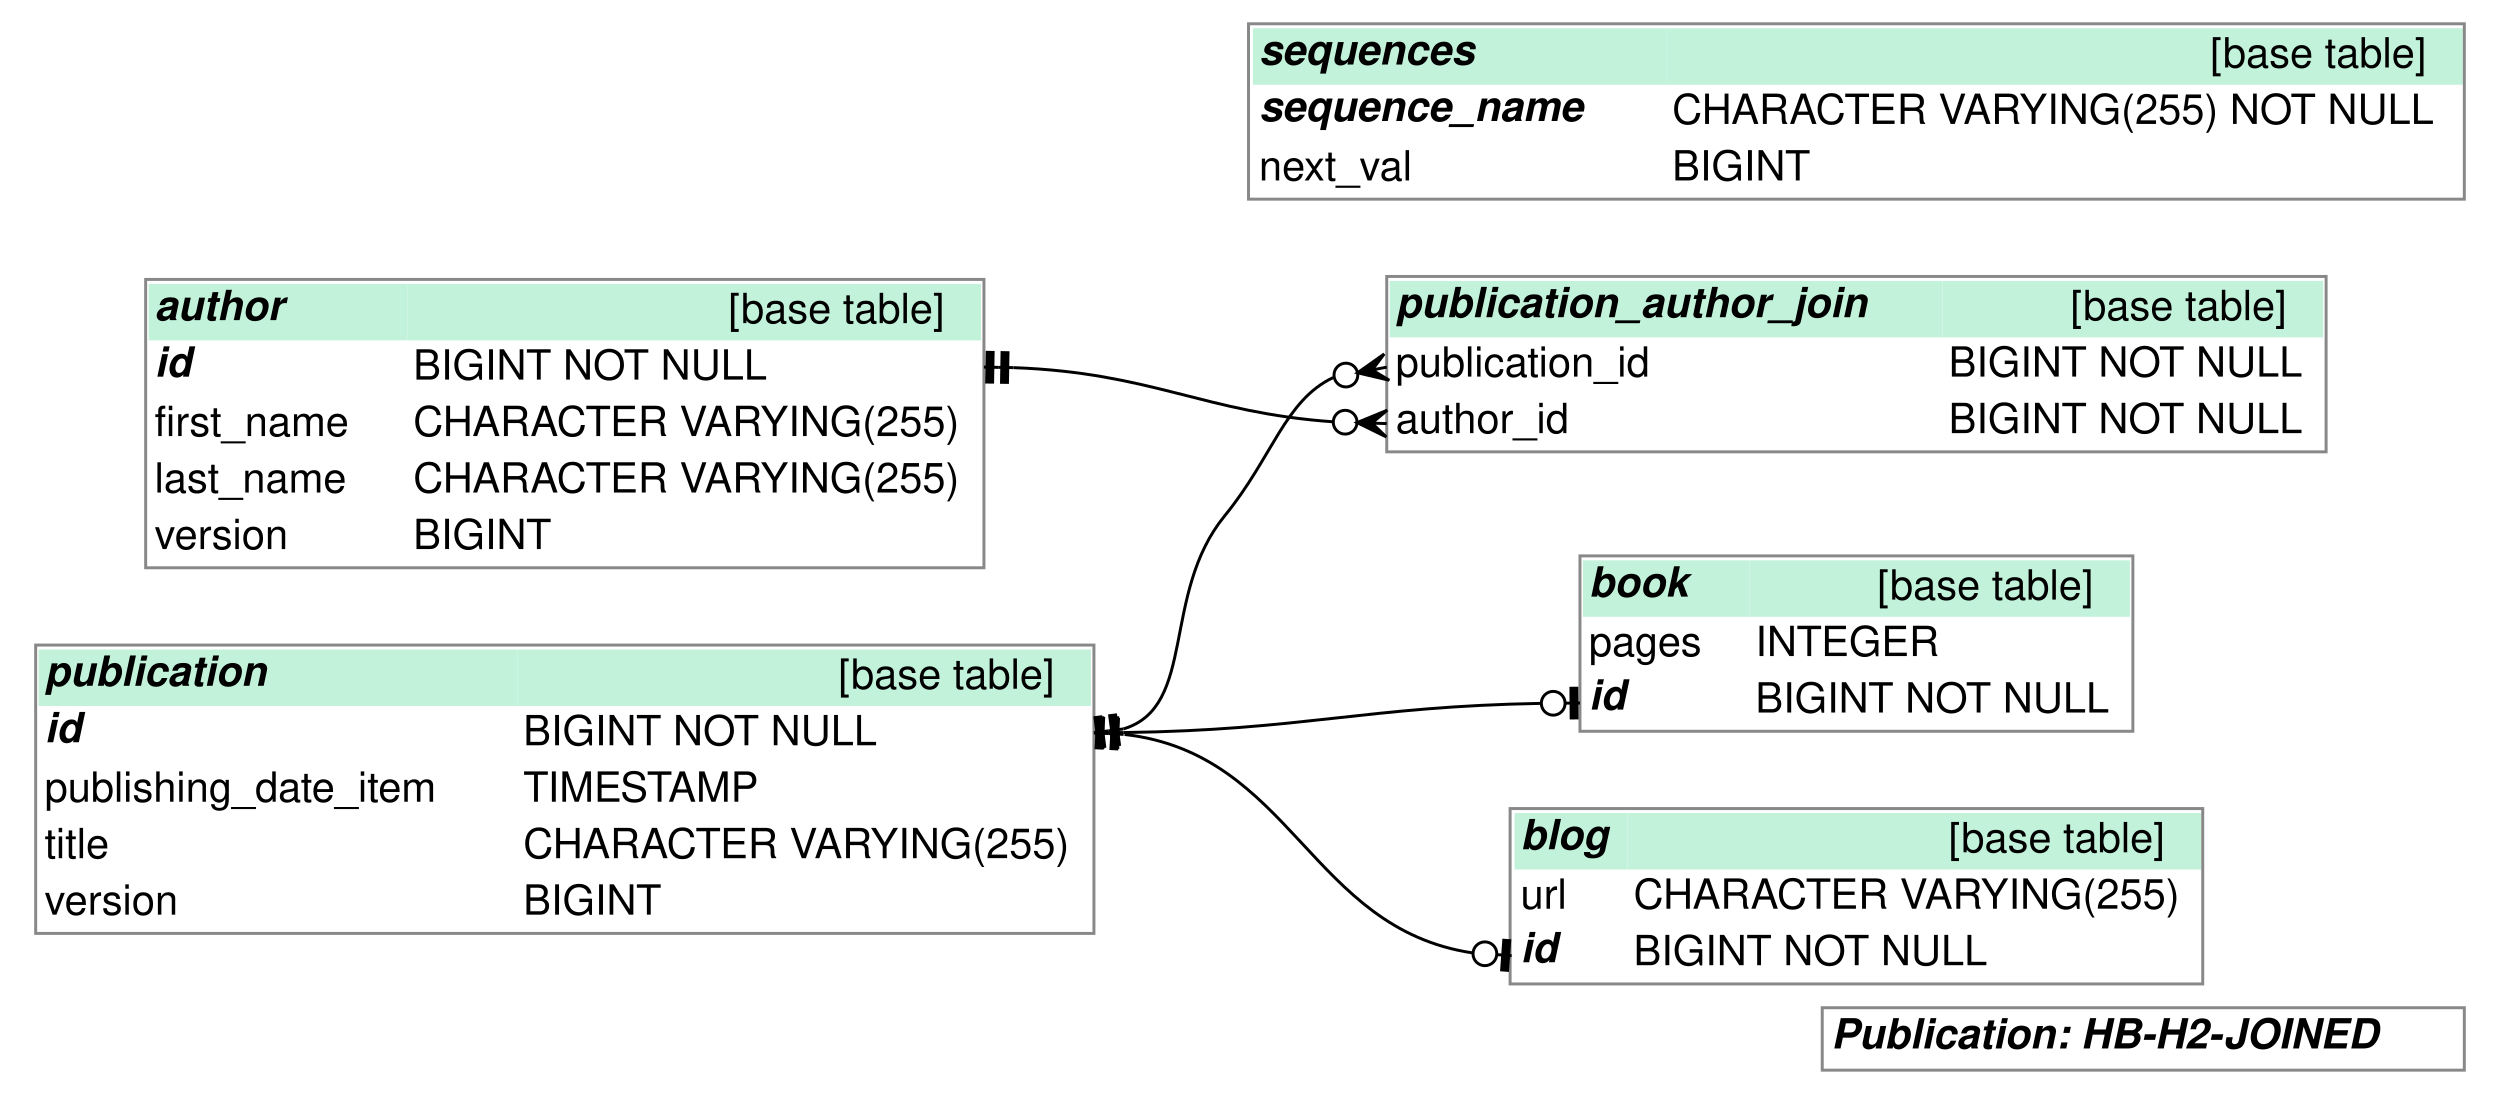
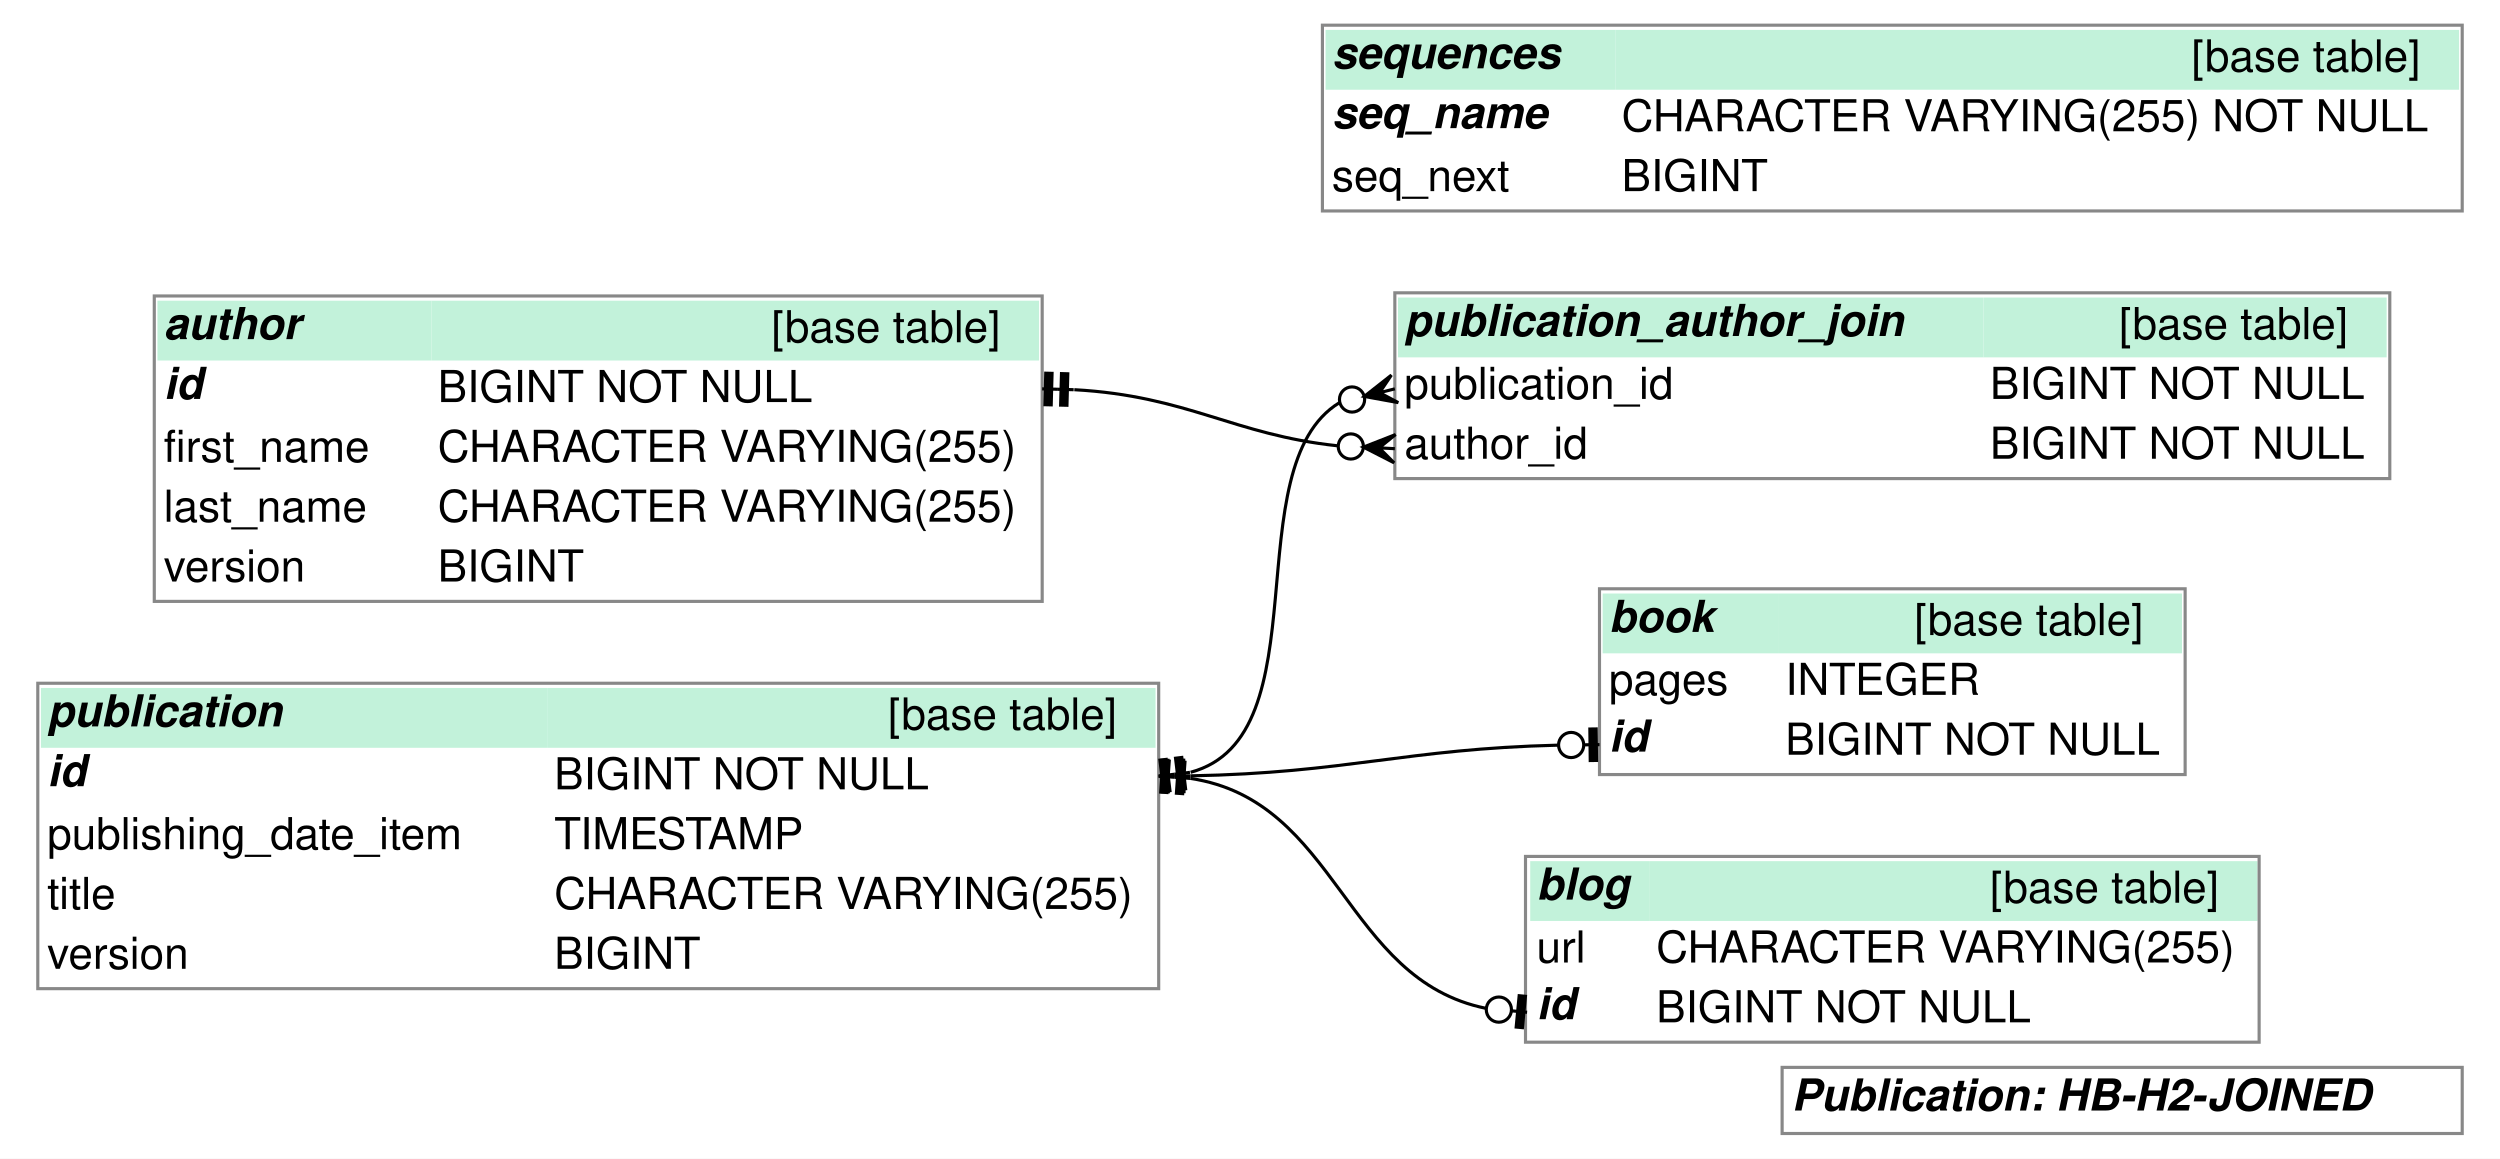
- <svg xmlns="http://www.w3.org/2000/svg" width="841pt" height="368pt" viewBox="0.00 0.00 841.00 368.00">
+ <svg xmlns="http://www.w3.org/2000/svg" width="794pt" height="368pt" viewBox="0.00 0.00 794.00 368.00">
  <g id="graph0" class="graph" transform="scale(1 1) rotate(0) translate(4 364)">
-     <polygon fill="white" stroke="transparent" points="-4,4 -4,-364 837,-364 837,4 -4,4" />
-     <text text-anchor="start" x="612" y="-11.3" font-family="Helvetica,sans-Serif" font-weight="bold" font-style="italic" font-size="14.00">Publication: HB-H2-JOINED</text>
-     <polygon fill="none" stroke="#888888" points="609,-4 609,-25 825,-25 825,-4 609,-4" />
+     <polygon fill="white" stroke="transparent" points="-4,4 -4,-364 790,-364 790,4 -4,4" />
+     <text text-anchor="start" x="565" y="-11.3" font-family="Helvetica,sans-Serif" font-weight="bold" font-style="italic" font-size="14.00">Publication: HB-H2-JOINED</text>
+     <polygon fill="none" stroke="#888888" points="562,-4 562,-25 778,-25 778,-4 562,-4" />
    <g id="node1" class="node">
      <polygon fill="#c2f2da" stroke="transparent" points="46,-249.5 46,-268.5 133,-268.5 133,-249.5 46,-249.5" />
      <text text-anchor="start" x="48" y="-256.3" font-family="Helvetica,sans-Serif" font-weight="bold" font-style="italic" font-size="14.00">author</text>
      <polygon fill="#c2f2da" stroke="transparent" points="133,-249.5 133,-268.5 326,-268.5 326,-249.5 133,-249.5" />
      <text text-anchor="start" x="241" y="-255.3" font-family="Helvetica,sans-Serif" font-size="14.00">[base table]</text>
      <text text-anchor="start" x="48" y="-237.3" font-family="Helvetica,sans-Serif" font-weight="bold" font-style="italic" font-size="14.00">id</text>
      <text text-anchor="start" x="126" y="-236.3" font-family="Helvetica,sans-Serif" font-size="14.00"> </text>
      <text text-anchor="start" x="135" y="-236.3" font-family="Helvetica,sans-Serif" font-size="14.00">BIGINT NOT NULL</text>
      <text text-anchor="start" x="48" y="-217.3" font-family="Helvetica,sans-Serif" font-size="14.00">first_name</text>
      <text text-anchor="start" x="126" y="-217.3" font-family="Helvetica,sans-Serif" font-size="14.00"> </text>
      <text text-anchor="start" x="135" y="-217.3" font-family="Helvetica,sans-Serif" font-size="14.00">CHARACTER VARYING(255)</text>
      <text text-anchor="start" x="48" y="-198.3" font-family="Helvetica,sans-Serif" font-size="14.00">last_name</text>
      <text text-anchor="start" x="126" y="-198.3" font-family="Helvetica,sans-Serif" font-size="14.00"> </text>
      <text text-anchor="start" x="135" y="-198.3" font-family="Helvetica,sans-Serif" font-size="14.00">CHARACTER VARYING(255)</text>
      <text text-anchor="start" x="48" y="-179.3" font-family="Helvetica,sans-Serif" font-size="14.00">version</text>
      <text text-anchor="start" x="126" y="-179.3" font-family="Helvetica,sans-Serif" font-size="14.00"> </text>
      <text text-anchor="start" x="135" y="-179.3" font-family="Helvetica,sans-Serif" font-size="14.00">BIGINT</text>
      <polygon fill="none" stroke="#888888" points="45,-173 45,-270 327,-270 327,-173 45,-173" />
    </g>
    <g id="node2" class="node">
-       <polygon fill="#c2f2da" stroke="transparent" points="463.5,-250.5 463.5,-269.5 649.5,-269.5 649.5,-250.5 463.5,-250.5" />
-       <text text-anchor="start" x="465.5" y="-257.3" font-family="Helvetica,sans-Serif" font-weight="bold" font-style="italic" font-size="14.00">publication_author_join</text>
-       <polygon fill="#c2f2da" stroke="transparent" points="649.5,-250.5 649.5,-269.5 777.5,-269.5 777.5,-250.5 649.5,-250.5" />
-       <text text-anchor="start" x="692.5" y="-256.3" font-family="Helvetica,sans-Serif" font-size="14.00">[base table]</text>
-       <text text-anchor="start" x="465.5" y="-237.3" font-family="Helvetica,sans-Serif" font-size="14.00">publication_id</text>
-       <text text-anchor="start" x="604.5" y="-237.3" font-family="Helvetica,sans-Serif" font-size="14.00"> </text>
-       <text text-anchor="start" x="651.5" y="-237.3" font-family="Helvetica,sans-Serif" font-size="14.00">BIGINT NOT NULL</text>
-       <text text-anchor="start" x="465.5" y="-218.3" font-family="Helvetica,sans-Serif" font-size="14.00">author_id</text>
-       <text text-anchor="start" x="604.5" y="-218.3" font-family="Helvetica,sans-Serif" font-size="14.00"> </text>
-       <text text-anchor="start" x="651.5" y="-218.3" font-family="Helvetica,sans-Serif" font-size="14.00">BIGINT NOT NULL</text>
-       <polygon fill="none" stroke="#888888" points="462.5,-212 462.5,-271 778.5,-271 778.5,-212 462.5,-212" />
+       <polygon fill="#c2f2da" stroke="transparent" points="440,-250.5 440,-269.5 626,-269.5 626,-250.5 440,-250.5" />
+       <text text-anchor="start" x="442" y="-257.3" font-family="Helvetica,sans-Serif" font-weight="bold" font-style="italic" font-size="14.00">publication_author_join</text>
+       <polygon fill="#c2f2da" stroke="transparent" points="626,-250.5 626,-269.5 754,-269.5 754,-250.5 626,-250.5" />
+       <text text-anchor="start" x="669" y="-256.3" font-family="Helvetica,sans-Serif" font-size="14.00">[base table]</text>
+       <text text-anchor="start" x="442" y="-237.3" font-family="Helvetica,sans-Serif" font-size="14.00">publication_id</text>
+       <text text-anchor="start" x="581" y="-237.3" font-family="Helvetica,sans-Serif" font-size="14.00"> </text>
+       <text text-anchor="start" x="628" y="-237.3" font-family="Helvetica,sans-Serif" font-size="14.00">BIGINT NOT NULL</text>
+       <text text-anchor="start" x="442" y="-218.3" font-family="Helvetica,sans-Serif" font-size="14.00">author_id</text>
+       <text text-anchor="start" x="581" y="-218.3" font-family="Helvetica,sans-Serif" font-size="14.00"> </text>
+       <text text-anchor="start" x="628" y="-218.3" font-family="Helvetica,sans-Serif" font-size="14.00">BIGINT NOT NULL</text>
+       <polygon fill="none" stroke="#888888" points="439,-212 439,-271 755,-271 755,-212 439,-212" />
    </g>
    <g id="edge1" class="edge">
-       <path fill="none" stroke="black" d="M444.41,-222.11C401.15,-225.15 383.58,-238.6 337.05,-240.32" />
-       <polygon fill="black" stroke="black" points="452.51,-221.84 462.65,-226 457.5,-221.67 462.5,-221.5 462.5,-221.5 462.5,-221.5 457.5,-221.67 462.35,-217 452.51,-221.84 452.51,-221.84" />
-       <ellipse fill="none" stroke="black" cx="448.51" cy="-221.97" rx="4" ry="4" />
-       <polygon fill="black" stroke="black" points="328.09,-245.48 327.91,-235.48 329.91,-235.45 330.09,-245.44 328.09,-245.48" />
-       <polyline fill="none" stroke="black" points="327,-240.5 332,-240.41 " />
-       <polygon fill="black" stroke="black" points="333.09,-245.39 332.91,-235.39 334.91,-235.36 335.09,-245.35 333.09,-245.39" />
-       <polyline fill="none" stroke="black" points="332,-240.41 337,-240.32 " />
+       <path fill="none" stroke="black" d="M420.79,-222.42C387.83,-225.9 373.24,-238.23 337.2,-240.23" />
+       <polygon fill="black" stroke="black" points="429.01,-222 439.23,-225.99 434.01,-221.75 439,-221.5 439,-221.5 439,-221.5 434.01,-221.75 438.77,-217.01 429.01,-222 429.01,-222" />
+       <ellipse fill="none" stroke="black" cx="425.02" cy="-222.2" rx="4" ry="4" />
+       <polygon fill="black" stroke="black" points="328.13,-245.47 327.87,-235.47 329.86,-235.42 330.13,-245.42 328.13,-245.47" />
+       <polyline fill="none" stroke="black" points="327,-240.5 332,-240.37 " />
+       <polygon fill="black" stroke="black" points="333.13,-245.34 332.86,-235.34 334.86,-235.29 335.13,-245.28 333.13,-245.34" />
+       <polyline fill="none" stroke="black" points="332,-240.37 337,-240.23 " />
    </g>
    <g id="node5" class="node">
      <polygon fill="#c2f2da" stroke="transparent" points="9,-126.5 9,-145.5 170,-145.5 170,-126.5 9,-126.5" />
      <text text-anchor="start" x="11" y="-133.3" font-family="Helvetica,sans-Serif" font-weight="bold" font-style="italic" font-size="14.00">publication</text>
      <polygon fill="#c2f2da" stroke="transparent" points="170,-126.5 170,-145.5 363,-145.5 363,-126.5 170,-126.5" />
      <text text-anchor="start" x="278" y="-132.3" font-family="Helvetica,sans-Serif" font-size="14.00">[base table]</text>
      <text text-anchor="start" x="11" y="-114.3" font-family="Helvetica,sans-Serif" font-weight="bold" font-style="italic" font-size="14.00">id</text>
      <text text-anchor="start" x="163" y="-113.3" font-family="Helvetica,sans-Serif" font-size="14.00"> </text>
      <text text-anchor="start" x="172" y="-113.3" font-family="Helvetica,sans-Serif" font-size="14.00">BIGINT NOT NULL</text>
      <text text-anchor="start" x="11" y="-94.3" font-family="Helvetica,sans-Serif" font-size="14.00">publishing_date_item</text>
      <text text-anchor="start" x="163" y="-94.3" font-family="Helvetica,sans-Serif" font-size="14.00"> </text>
      <text text-anchor="start" x="172" y="-94.3" font-family="Helvetica,sans-Serif" font-size="14.00">TIMESTAMP</text>
      <text text-anchor="start" x="11" y="-75.3" font-family="Helvetica,sans-Serif" font-size="14.00">title</text>
      <text text-anchor="start" x="163" y="-75.3" font-family="Helvetica,sans-Serif" font-size="14.00"> </text>
      <text text-anchor="start" x="172" y="-75.3" font-family="Helvetica,sans-Serif" font-size="14.00">CHARACTER VARYING(255)</text>
      <text text-anchor="start" x="11" y="-56.3" font-family="Helvetica,sans-Serif" font-size="14.00">version</text>
      <text text-anchor="start" x="163" y="-56.3" font-family="Helvetica,sans-Serif" font-size="14.00"> </text>
      <text text-anchor="start" x="172" y="-56.3" font-family="Helvetica,sans-Serif" font-size="14.00">BIGINT</text>
      <polygon fill="none" stroke="#888888" points="8,-50 8,-147 364,-147 364,-50 8,-50" />
    </g>
    <g id="edge4" class="edge">
-       <path fill="none" stroke="black" d="M444.49,-236.99C428.23,-229.33 424.09,-210.18 408,-190.5 386.46,-164.15 398.69,-126.22 373.92,-118.79" />
-       <polygon fill="black" stroke="black" points="452.68,-238.59 461.64,-244.92 457.59,-239.54 462.5,-240.5 462.5,-240.5 462.5,-240.5 457.59,-239.54 463.36,-236.08 452.68,-238.59 452.68,-238.59" />
-       <ellipse fill="none" stroke="black" cx="448.76" cy="-237.83" rx="4" ry="4" />
-       <polygon fill="black" stroke="black" points="364.35,-122.59 365.64,-112.67 367.62,-112.93 366.33,-122.85 364.35,-122.59" />
-       <polyline fill="none" stroke="black" points="364,-117.5 368.96,-118.15 " />
-       <polygon fill="black" stroke="black" points="369.3,-123.23 370.6,-113.32 372.58,-113.57 371.29,-123.49 369.3,-123.23" />
-       <polyline fill="none" stroke="black" points="368.96,-118.15 373.92,-118.79 " />
+       <path fill="none" stroke="black" d="M421.41,-236.12C387.88,-215.67 416.4,-130.01 374.14,-118.73" />
+       <polygon fill="black" stroke="black" points="429.3,-238.09 437.91,-244.87 434.15,-239.29 439,-240.5 439,-240.5 439,-240.5 434.15,-239.29 440.09,-236.13 429.3,-238.09 429.3,-238.09" />
+       <ellipse fill="none" stroke="black" cx="425.41" cy="-237.12" rx="4" ry="4" />
+       <polygon fill="black" stroke="black" points="364.39,-122.58 365.59,-112.66 367.58,-112.9 366.38,-122.82 364.39,-122.58" />
+       <polyline fill="none" stroke="black" points="364,-117.5 368.96,-118.1 " />
+       <polygon fill="black" stroke="black" points="369.35,-123.19 370.56,-113.26 372.54,-113.5 371.34,-123.43 369.35,-123.19" />
+       <polyline fill="none" stroke="black" points="368.96,-118.1 373.93,-118.7 " />
    </g>
    <g id="node3" class="node">
-       <polygon fill="#c2f2da" stroke="transparent" points="505.5,-71.5 505.5,-90.5 543.5,-90.5 543.5,-71.5 505.5,-71.5" />
-       <text text-anchor="start" x="507.5" y="-78.3" font-family="Helvetica,sans-Serif" font-weight="bold" font-style="italic" font-size="14.00">blog</text>
-       <polygon fill="#c2f2da" stroke="transparent" points="543.5,-71.5 543.5,-90.5 736.5,-90.5 736.5,-71.5 543.5,-71.5" />
-       <text text-anchor="start" x="651.5" y="-77.3" font-family="Helvetica,sans-Serif" font-size="14.00">[base table]</text>
-       <text text-anchor="start" x="507.5" y="-58.3" font-family="Helvetica,sans-Serif" font-size="14.00">url</text>
-       <text text-anchor="start" x="533.5" y="-58.3" font-family="Helvetica,sans-Serif" font-size="14.00"> </text>
-       <text text-anchor="start" x="545.5" y="-58.3" font-family="Helvetica,sans-Serif" font-size="14.00">CHARACTER VARYING(255)</text>
-       <text text-anchor="start" x="507.5" y="-40.3" font-family="Helvetica,sans-Serif" font-weight="bold" font-style="italic" font-size="14.00">id</text>
-       <text text-anchor="start" x="533.5" y="-39.3" font-family="Helvetica,sans-Serif" font-size="14.00"> </text>
-       <text text-anchor="start" x="545.5" y="-39.3" font-family="Helvetica,sans-Serif" font-size="14.00">BIGINT NOT NULL</text>
-       <polygon fill="none" stroke="#888888" points="504,-33 504,-92 737,-92 737,-33 504,-33" />
+       <polygon fill="#c2f2da" stroke="transparent" points="482,-71.5 482,-90.5 520,-90.5 520,-71.5 482,-71.5" />
+       <text text-anchor="start" x="484" y="-78.3" font-family="Helvetica,sans-Serif" font-weight="bold" font-style="italic" font-size="14.00">blog</text>
+       <polygon fill="#c2f2da" stroke="transparent" points="520,-71.5 520,-90.5 713,-90.5 713,-71.5 520,-71.5" />
+       <text text-anchor="start" x="628" y="-77.3" font-family="Helvetica,sans-Serif" font-size="14.00">[base table]</text>
+       <text text-anchor="start" x="484" y="-58.3" font-family="Helvetica,sans-Serif" font-size="14.00">url</text>
+       <text text-anchor="start" x="510" y="-58.3" font-family="Helvetica,sans-Serif" font-size="14.00"> </text>
+       <text text-anchor="start" x="522" y="-58.3" font-family="Helvetica,sans-Serif" font-size="14.00">CHARACTER VARYING(255)</text>
+       <text text-anchor="start" x="484" y="-40.3" font-family="Helvetica,sans-Serif" font-weight="bold" font-style="italic" font-size="14.00">id</text>
+       <text text-anchor="start" x="510" y="-39.3" font-family="Helvetica,sans-Serif" font-size="14.00"> </text>
+       <text text-anchor="start" x="522" y="-39.3" font-family="Helvetica,sans-Serif" font-size="14.00">BIGINT NOT NULL</text>
+       <polygon fill="none" stroke="#888888" points="480.5,-33 480.5,-92 713.5,-92 713.5,-33 480.5,-33" />
    </g>
    <g id="edge2" class="edge">
-       <path fill="none" stroke="black" d="M491.31,-43.45C436.7,-51.66 430.62,-110.52 374.3,-116.93" />
-       <polygon fill="black" stroke="black" points="503.14,-37.58 503.86,-47.56 501.87,-47.7 501.15,-37.73 503.14,-37.58" />
-       <polyline fill="none" stroke="black" points="504.5,-42.5 499.51,-42.86 " />
-       <ellipse fill="none" stroke="black" cx="495.52" cy="-43.15" rx="4" ry="4" />
-       <polygon fill="black" stroke="black" points="365.27,-122.44 364.72,-112.45 366.72,-112.34 367.27,-122.33 365.27,-122.44" />
-       <polyline fill="none" stroke="black" points="364,-117.5 368.99,-117.23 " />
-       <polygon fill="black" stroke="black" points="370.27,-122.16 369.72,-112.18 371.71,-112.07 372.26,-122.05 370.27,-122.16" />
-       <polyline fill="none" stroke="black" points="368.99,-117.23 373.98,-116.95 " />
+       <path fill="none" stroke="black" d="M468.01,-43.74C422.84,-52.88 421.1,-109.71 374.04,-116.78" />
+       <polygon fill="black" stroke="black" points="479.53,-37.62 480.48,-47.57 478.49,-47.76 477.54,-37.81 479.53,-37.62" />
+       <polyline fill="none" stroke="black" points="481,-42.5 476.02,-42.97 " />
+       <ellipse fill="none" stroke="black" cx="472.04" cy="-43.35" rx="4" ry="4" />
+       <polygon fill="black" stroke="black" points="365.36,-122.42 364.64,-112.44 366.63,-112.3 367.35,-122.27 365.36,-122.42" />
+       <polyline fill="none" stroke="black" points="364,-117.5 368.99,-117.14 " />
+       <polygon fill="black" stroke="black" points="370.34,-122.06 369.63,-112.08 371.62,-111.94 372.34,-121.91 370.34,-122.06" />
+       <polyline fill="none" stroke="black" points="368.99,-117.14 373.97,-116.78 " />
    </g>
    <g id="node4" class="node">
-       <polygon fill="#c2f2da" stroke="transparent" points="528.5,-156.5 528.5,-175.5 584.5,-175.5 584.5,-156.5 528.5,-156.5" />
-       <text text-anchor="start" x="530.5" y="-163.3" font-family="Helvetica,sans-Serif" font-weight="bold" font-style="italic" font-size="14.00">book</text>
-       <polygon fill="#c2f2da" stroke="transparent" points="584.5,-156.5 584.5,-175.5 712.5,-175.5 712.5,-156.5 584.5,-156.5" />
-       <text text-anchor="start" x="627.5" y="-162.3" font-family="Helvetica,sans-Serif" font-size="14.00">[base table]</text>
-       <text text-anchor="start" x="530.5" y="-143.3" font-family="Helvetica,sans-Serif" font-size="14.00">pages</text>
-       <text text-anchor="start" x="577.5" y="-143.3" font-family="Helvetica,sans-Serif" font-size="14.00"> </text>
-       <text text-anchor="start" x="586.5" y="-143.3" font-family="Helvetica,sans-Serif" font-size="14.00">INTEGER</text>
-       <text text-anchor="start" x="530.5" y="-125.3" font-family="Helvetica,sans-Serif" font-weight="bold" font-style="italic" font-size="14.00">id</text>
-       <text text-anchor="start" x="577.5" y="-124.3" font-family="Helvetica,sans-Serif" font-size="14.00"> </text>
-       <text text-anchor="start" x="586.5" y="-124.3" font-family="Helvetica,sans-Serif" font-size="14.00">BIGINT NOT NULL</text>
-       <polygon fill="none" stroke="#888888" points="527.5,-118 527.5,-177 713.5,-177 713.5,-118 527.5,-118" />
+       <polygon fill="#c2f2da" stroke="transparent" points="505,-156.5 505,-175.5 561,-175.5 561,-156.5 505,-156.5" />
+       <text text-anchor="start" x="507" y="-163.3" font-family="Helvetica,sans-Serif" font-weight="bold" font-style="italic" font-size="14.00">book</text>
+       <polygon fill="#c2f2da" stroke="transparent" points="561,-156.5 561,-175.5 689,-175.5 689,-156.5 561,-156.5" />
+       <text text-anchor="start" x="604" y="-162.3" font-family="Helvetica,sans-Serif" font-size="14.00">[base table]</text>
+       <text text-anchor="start" x="507" y="-143.3" font-family="Helvetica,sans-Serif" font-size="14.00">pages</text>
+       <text text-anchor="start" x="554" y="-143.3" font-family="Helvetica,sans-Serif" font-size="14.00"> </text>
+       <text text-anchor="start" x="563" y="-143.3" font-family="Helvetica,sans-Serif" font-size="14.00">INTEGER</text>
+       <text text-anchor="start" x="507" y="-125.3" font-family="Helvetica,sans-Serif" font-weight="bold" font-style="italic" font-size="14.00">id</text>
+       <text text-anchor="start" x="554" y="-124.3" font-family="Helvetica,sans-Serif" font-size="14.00"> </text>
+       <text text-anchor="start" x="563" y="-124.3" font-family="Helvetica,sans-Serif" font-size="14.00">BIGINT NOT NULL</text>
+       <polygon fill="none" stroke="#888888" points="504,-118 504,-177 690,-177 690,-118 504,-118" />
    </g>
    <g id="edge3" class="edge">
-       <path fill="none" stroke="black" d="M514.47,-127.39C455.41,-126.34 434.39,-118.37 374.04,-117.57" />
-       <polygon fill="black" stroke="black" points="526.54,-122.49 526.46,-132.49 524.46,-132.47 524.54,-122.47 526.54,-122.49" />
-       <polyline fill="none" stroke="black" points="527.5,-127.5 522.5,-127.46 " />
-       <ellipse fill="none" stroke="black" cx="518.5" cy="-127.42" rx="4" ry="4" />
-       <polygon fill="black" stroke="black" points="364.97,-122.51 365.03,-112.51 367.03,-112.52 366.97,-122.52 364.97,-122.51" />
-       <polyline fill="none" stroke="black" points="364,-117.5 369,-117.53 " />
-       <polygon fill="black" stroke="black" points="369.97,-122.54 370.03,-112.54 372.03,-112.55 371.97,-122.55 369.97,-122.54" />
-       <polyline fill="none" stroke="black" points="369,-117.53 374,-117.57 " />
+       <path fill="none" stroke="black" d="M490.85,-127.34C442.23,-126.15 423.98,-118.51 374.06,-117.59" />
+       <polygon fill="black" stroke="black" points="503.06,-122.49 502.94,-132.49 500.94,-132.46 501.06,-122.46 503.06,-122.49" />
+       <polyline fill="none" stroke="black" points="504,-127.5 499,-127.44 " />
+       <ellipse fill="none" stroke="black" cx="495" cy="-127.39" rx="4" ry="4" />
+       <polygon fill="black" stroke="black" points="364.95,-122.51 365.05,-112.51 367.05,-112.53 366.95,-122.53 364.95,-122.51" />
+       <polyline fill="none" stroke="black" points="364,-117.5 369,-117.55 " />
+       <polygon fill="black" stroke="black" points="369.95,-122.55 370.04,-112.55 372.04,-112.57 371.95,-122.57 369.95,-122.55" />
+       <polyline fill="none" stroke="black" points="369,-117.55 374,-117.59 " />
    </g>
    <g id="node6" class="node">
-       <polygon fill="#c2f2da" stroke="transparent" points="417.5,-335.5 417.5,-354.5 556.5,-354.5 556.5,-335.5 417.5,-335.5" />
-       <text text-anchor="start" x="419.5" y="-342.3" font-family="Helvetica,sans-Serif" font-weight="bold" font-style="italic" font-size="14.00">sequences</text>
-       <polygon fill="#c2f2da" stroke="transparent" points="556.5,-335.5 556.5,-354.5 824.5,-354.5 824.5,-335.5 556.5,-335.5" />
-       <text text-anchor="start" x="739.5" y="-341.3" font-family="Helvetica,sans-Serif" font-size="14.00">[base table]</text>
-       <text text-anchor="start" x="419.5" y="-323.3" font-family="Helvetica,sans-Serif" font-weight="bold" font-style="italic" font-size="14.00">sequence_name</text>
-       <text text-anchor="start" x="549.5" y="-322.3" font-family="Helvetica,sans-Serif" font-size="14.00"> </text>
-       <text text-anchor="start" x="558.5" y="-322.3" font-family="Helvetica,sans-Serif" font-size="14.00">CHARACTER VARYING(255) NOT NULL</text>
-       <text text-anchor="start" x="419.5" y="-303.3" font-family="Helvetica,sans-Serif" font-size="14.00">next_val</text>
-       <text text-anchor="start" x="549.5" y="-303.3" font-family="Helvetica,sans-Serif" font-size="14.00"> </text>
-       <text text-anchor="start" x="558.5" y="-303.3" font-family="Helvetica,sans-Serif" font-size="14.00">BIGINT</text>
-       <polygon fill="none" stroke="#888888" points="416,-297 416,-356 825,-356 825,-297 416,-297" />
+       <polygon fill="#c2f2da" stroke="transparent" points="417,-335.5 417,-354.5 509,-354.5 509,-335.5 417,-335.5" />
+       <text text-anchor="start" x="419" y="-342.3" font-family="Helvetica,sans-Serif" font-weight="bold" font-style="italic" font-size="14.00">sequences</text>
+       <polygon fill="#c2f2da" stroke="transparent" points="509,-335.5 509,-354.5 777,-354.5 777,-335.5 509,-335.5" />
+       <text text-anchor="start" x="692" y="-341.3" font-family="Helvetica,sans-Serif" font-size="14.00">[base table]</text>
+       <text text-anchor="start" x="419" y="-323.3" font-family="Helvetica,sans-Serif" font-weight="bold" font-style="italic" font-size="14.00">seq_name</text>
+       <text text-anchor="start" x="502" y="-322.3" font-family="Helvetica,sans-Serif" font-size="14.00"> </text>
+       <text text-anchor="start" x="511" y="-322.3" font-family="Helvetica,sans-Serif" font-size="14.00">CHARACTER VARYING(255) NOT NULL</text>
+       <text text-anchor="start" x="419" y="-303.3" font-family="Helvetica,sans-Serif" font-size="14.00">seq_next</text>
+       <text text-anchor="start" x="502" y="-303.3" font-family="Helvetica,sans-Serif" font-size="14.00"> </text>
+       <text text-anchor="start" x="511" y="-303.3" font-family="Helvetica,sans-Serif" font-size="14.00">BIGINT</text>
+       <polygon fill="none" stroke="#888888" points="416,-297 416,-356 778,-356 778,-297 416,-297" />
    </g>
  </g>
</svg>
